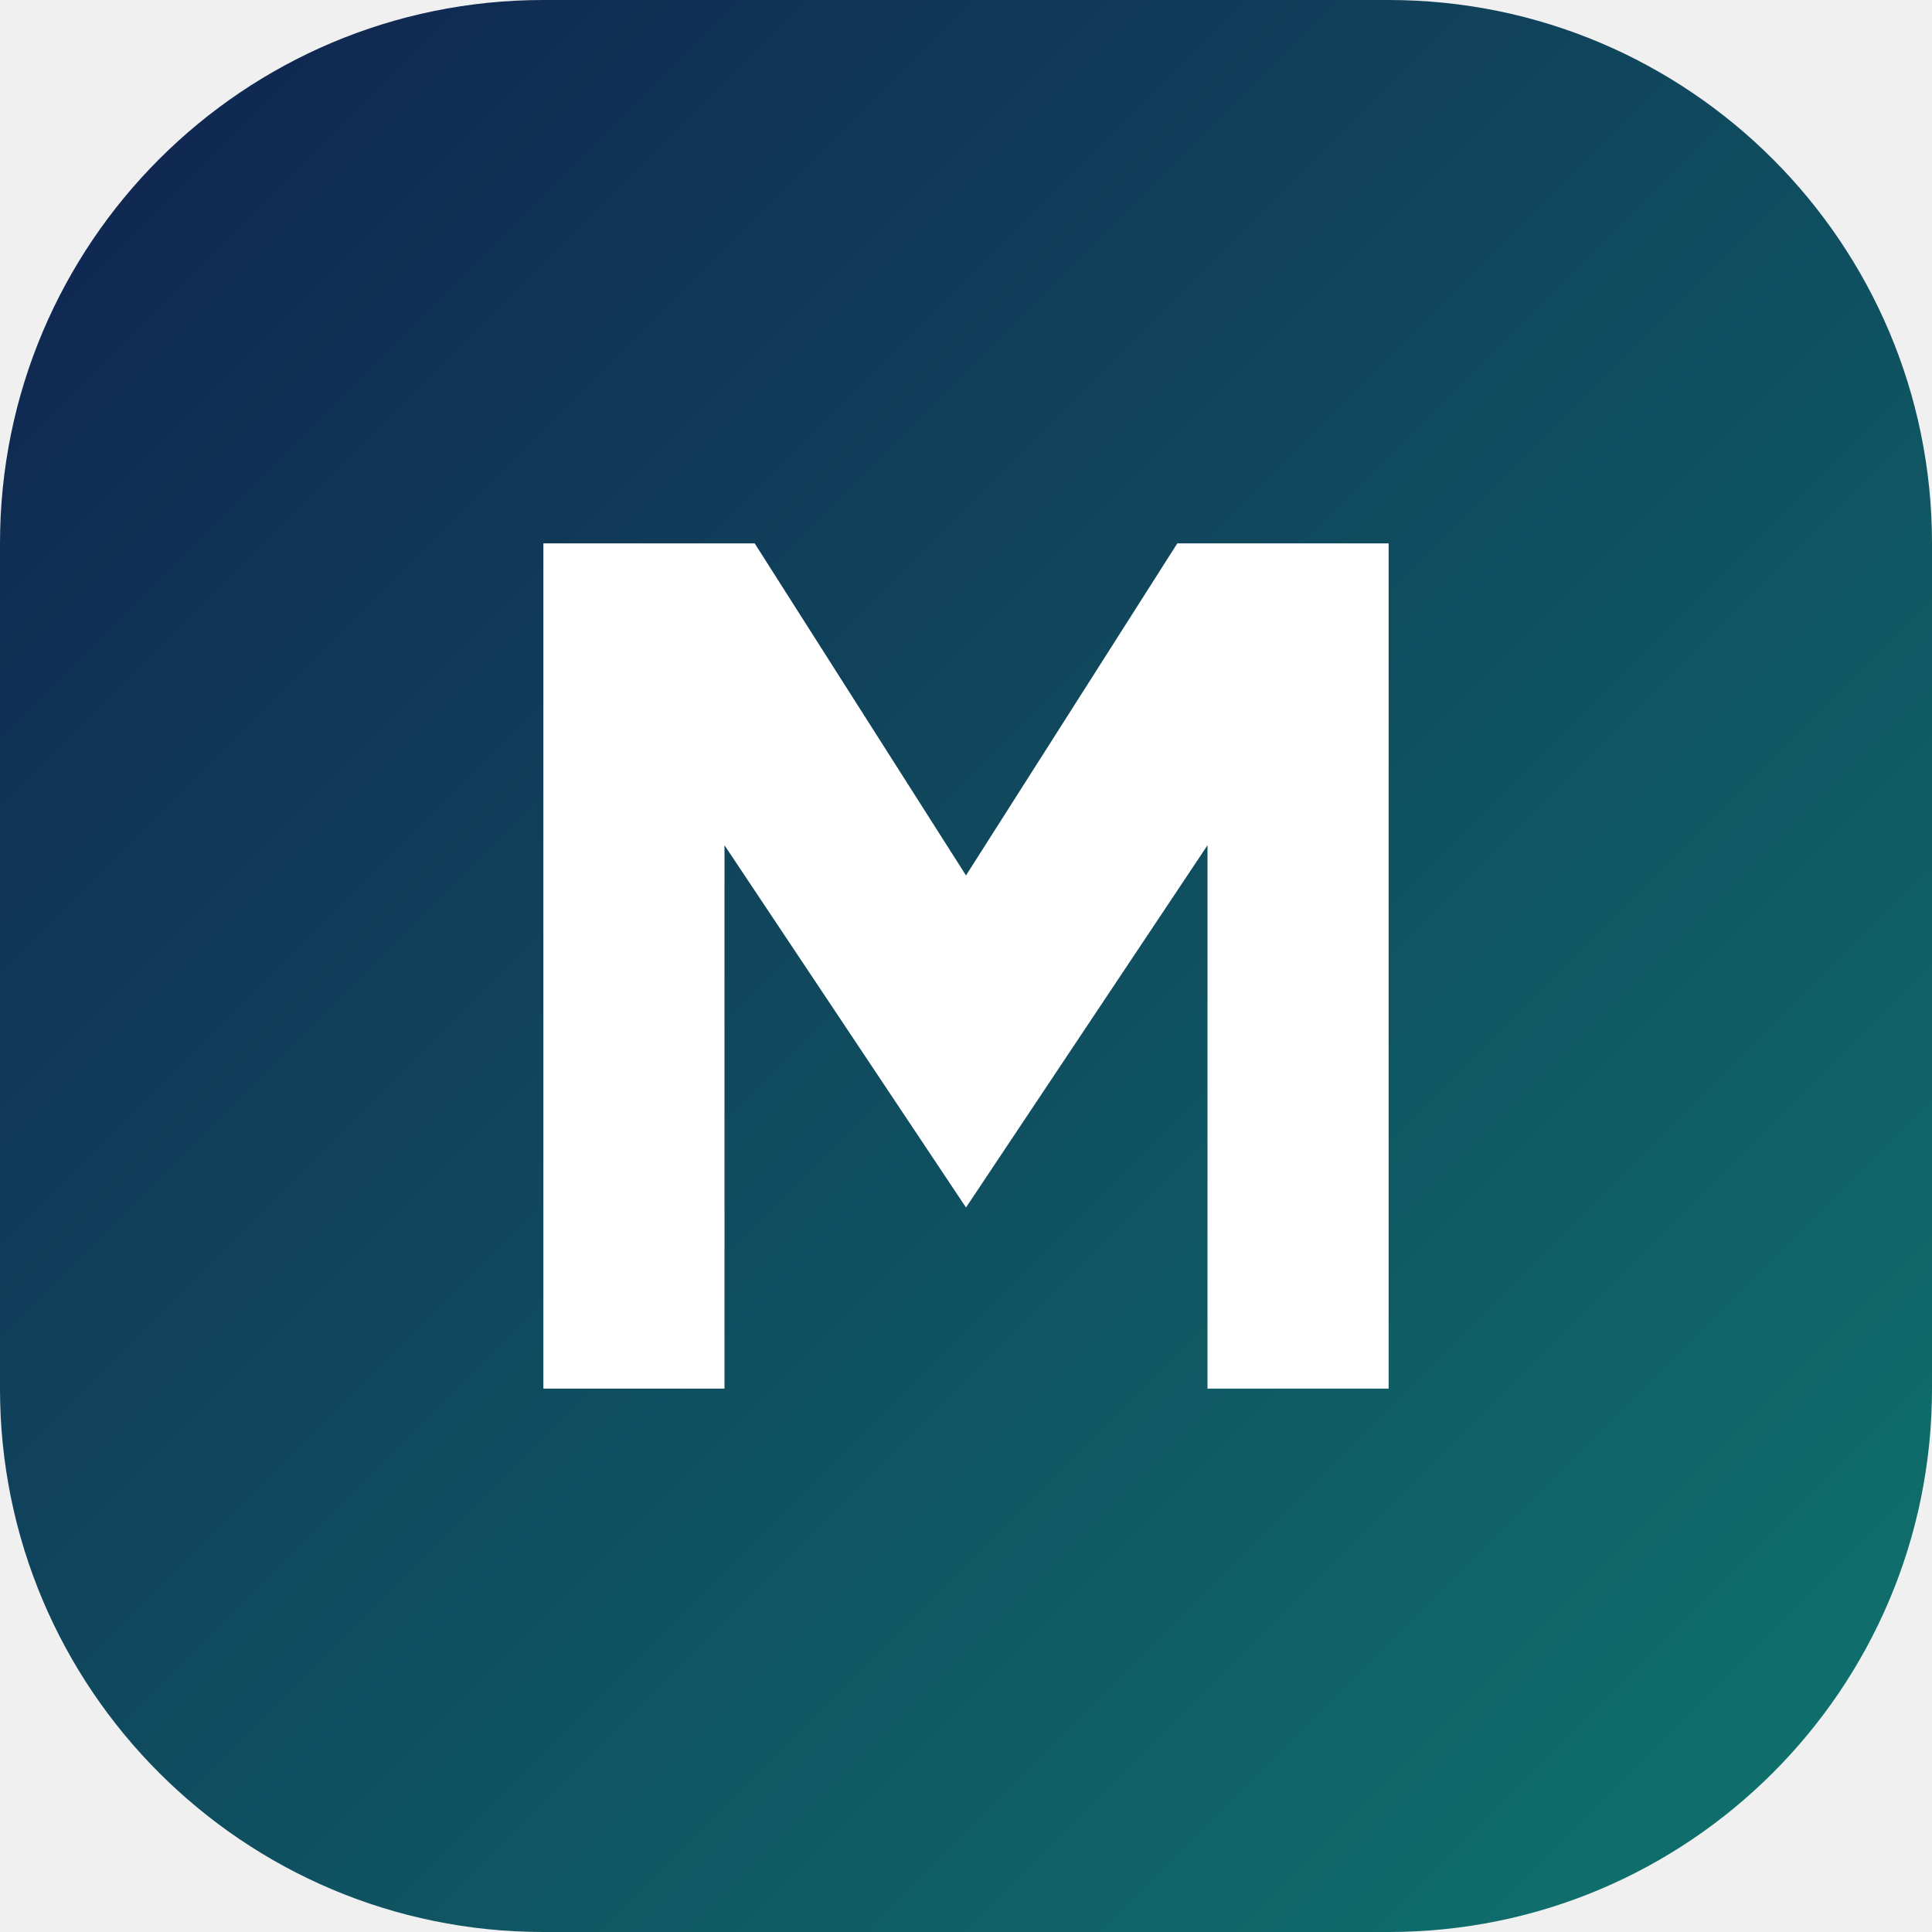
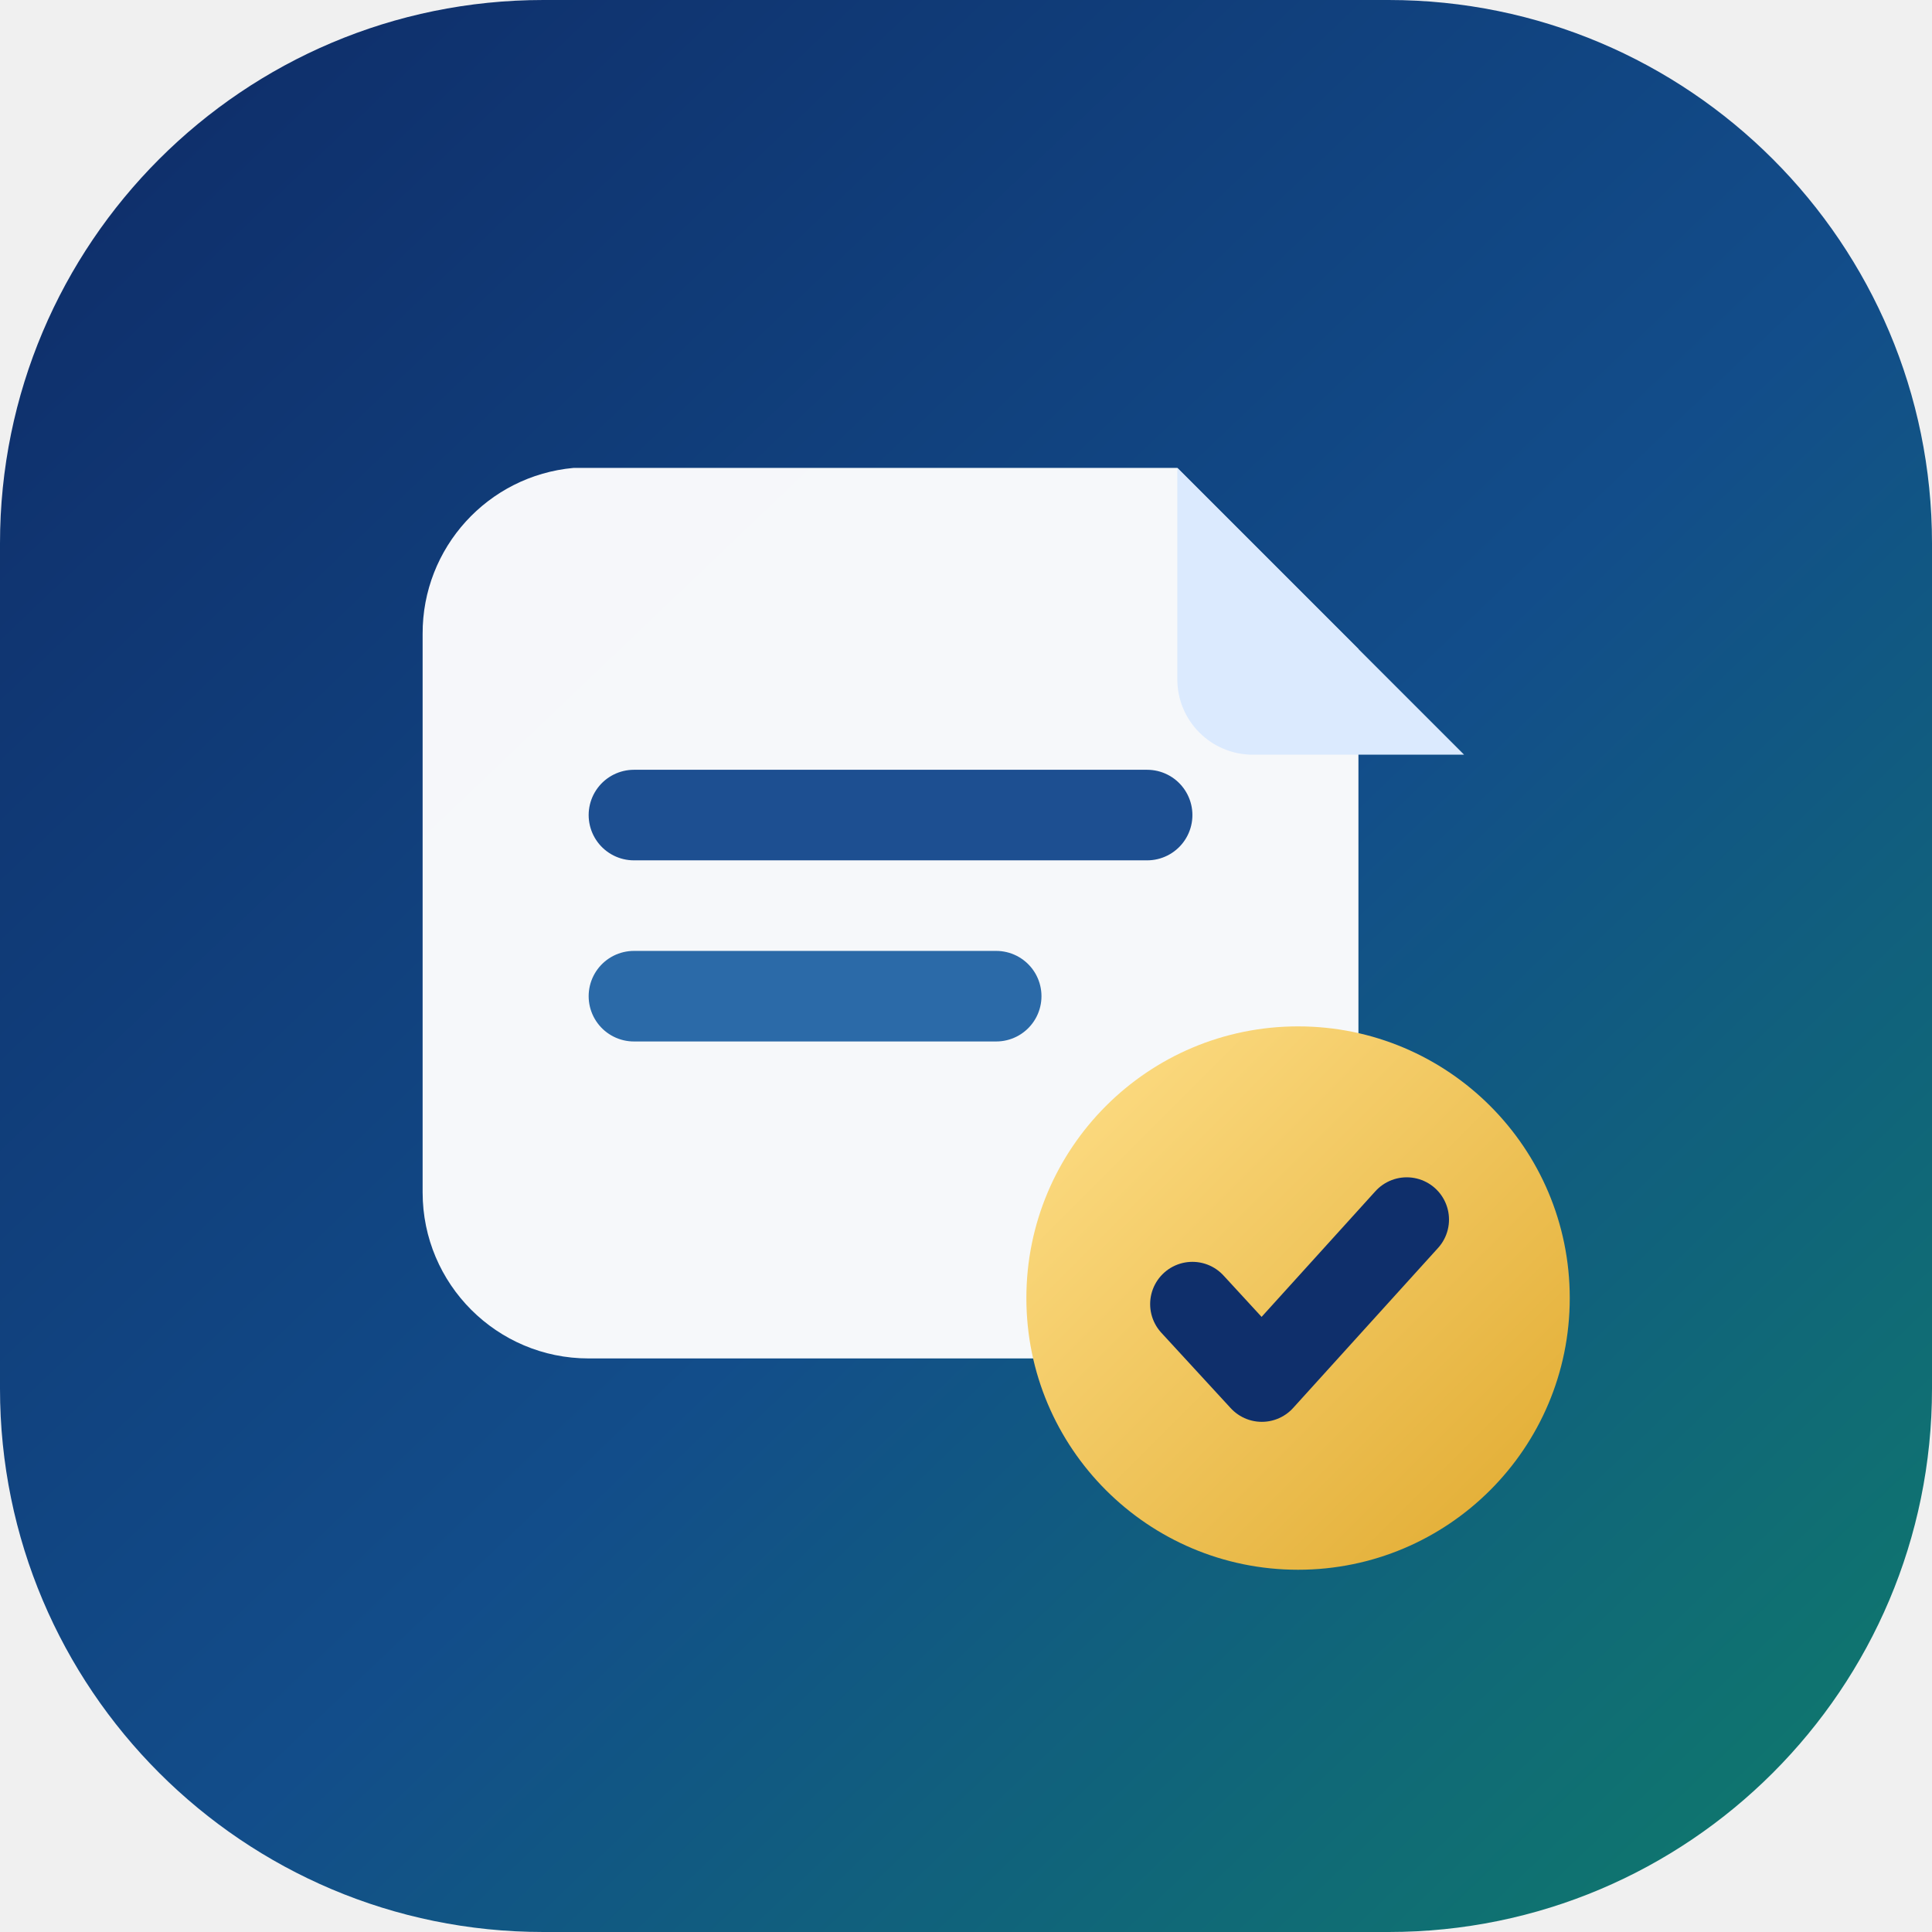
<svg xmlns="http://www.w3.org/2000/svg" viewBox="0 0 64 64">
  <defs>
-     <linearGradient id="bg" x1="0%" y1="0%" x2="100%" y2="100%">
-       <stop offset="0%" stop-color="#10214f" />
+     <linearGradient id="bg" x1="8%" y1="6%" x2="92%" y2="94%">
+       <stop offset="0%" stop-color="#0f2f6b" />
+       <stop offset="55%" stop-color="#124d8a" />
      <stop offset="100%" stop-color="#0f766e" />
+     </linearGradient>
+     <linearGradient id="seal" x1="0%" y1="0%" x2="100%" y2="100%">
+       <stop offset="0%" stop-color="#ffe08a" />
+       <stop offset="100%" stop-color="#e0a92d" />
    </linearGradient>
  </defs>
  <rect width="64" height="64" rx="18" fill="url(#bg)" />
-   <path d="M18 46V18h7l7 11 7-11h7v28h-6V28l-8 12-8-12v18z" fill="#ffffff" />
+   <path d="M19 15.5h20l6 6v18a5.5 5.5 0 0 1-5.5 5.5h-20A5.5 5.5 0 0 1 14 39.5V21a5.5 5.5 0 0 1 5-5.5Z" fill="#ffffff" opacity=".96" />
+   <path d="M39 15.5v7a2.5 2.5 0 0 0 2.5 2.5h7z" fill="#dbeafe" />
+   <path d="M21 27h17" stroke="#1d4f91" stroke-width="3" stroke-linecap="round" />
+   <path d="M21 33h12" stroke="#2b6aa8" stroke-width="3" stroke-linecap="round" />
+   <circle cx="43" cy="43" r="9" fill="url(#seal)" />
+   <path d="m39.5 43.2 2.3 2.5 4.8-5.3" fill="none" stroke="#0f2f6b" stroke-width="2.8" stroke-linecap="round" stroke-linejoin="round" />
</svg>
